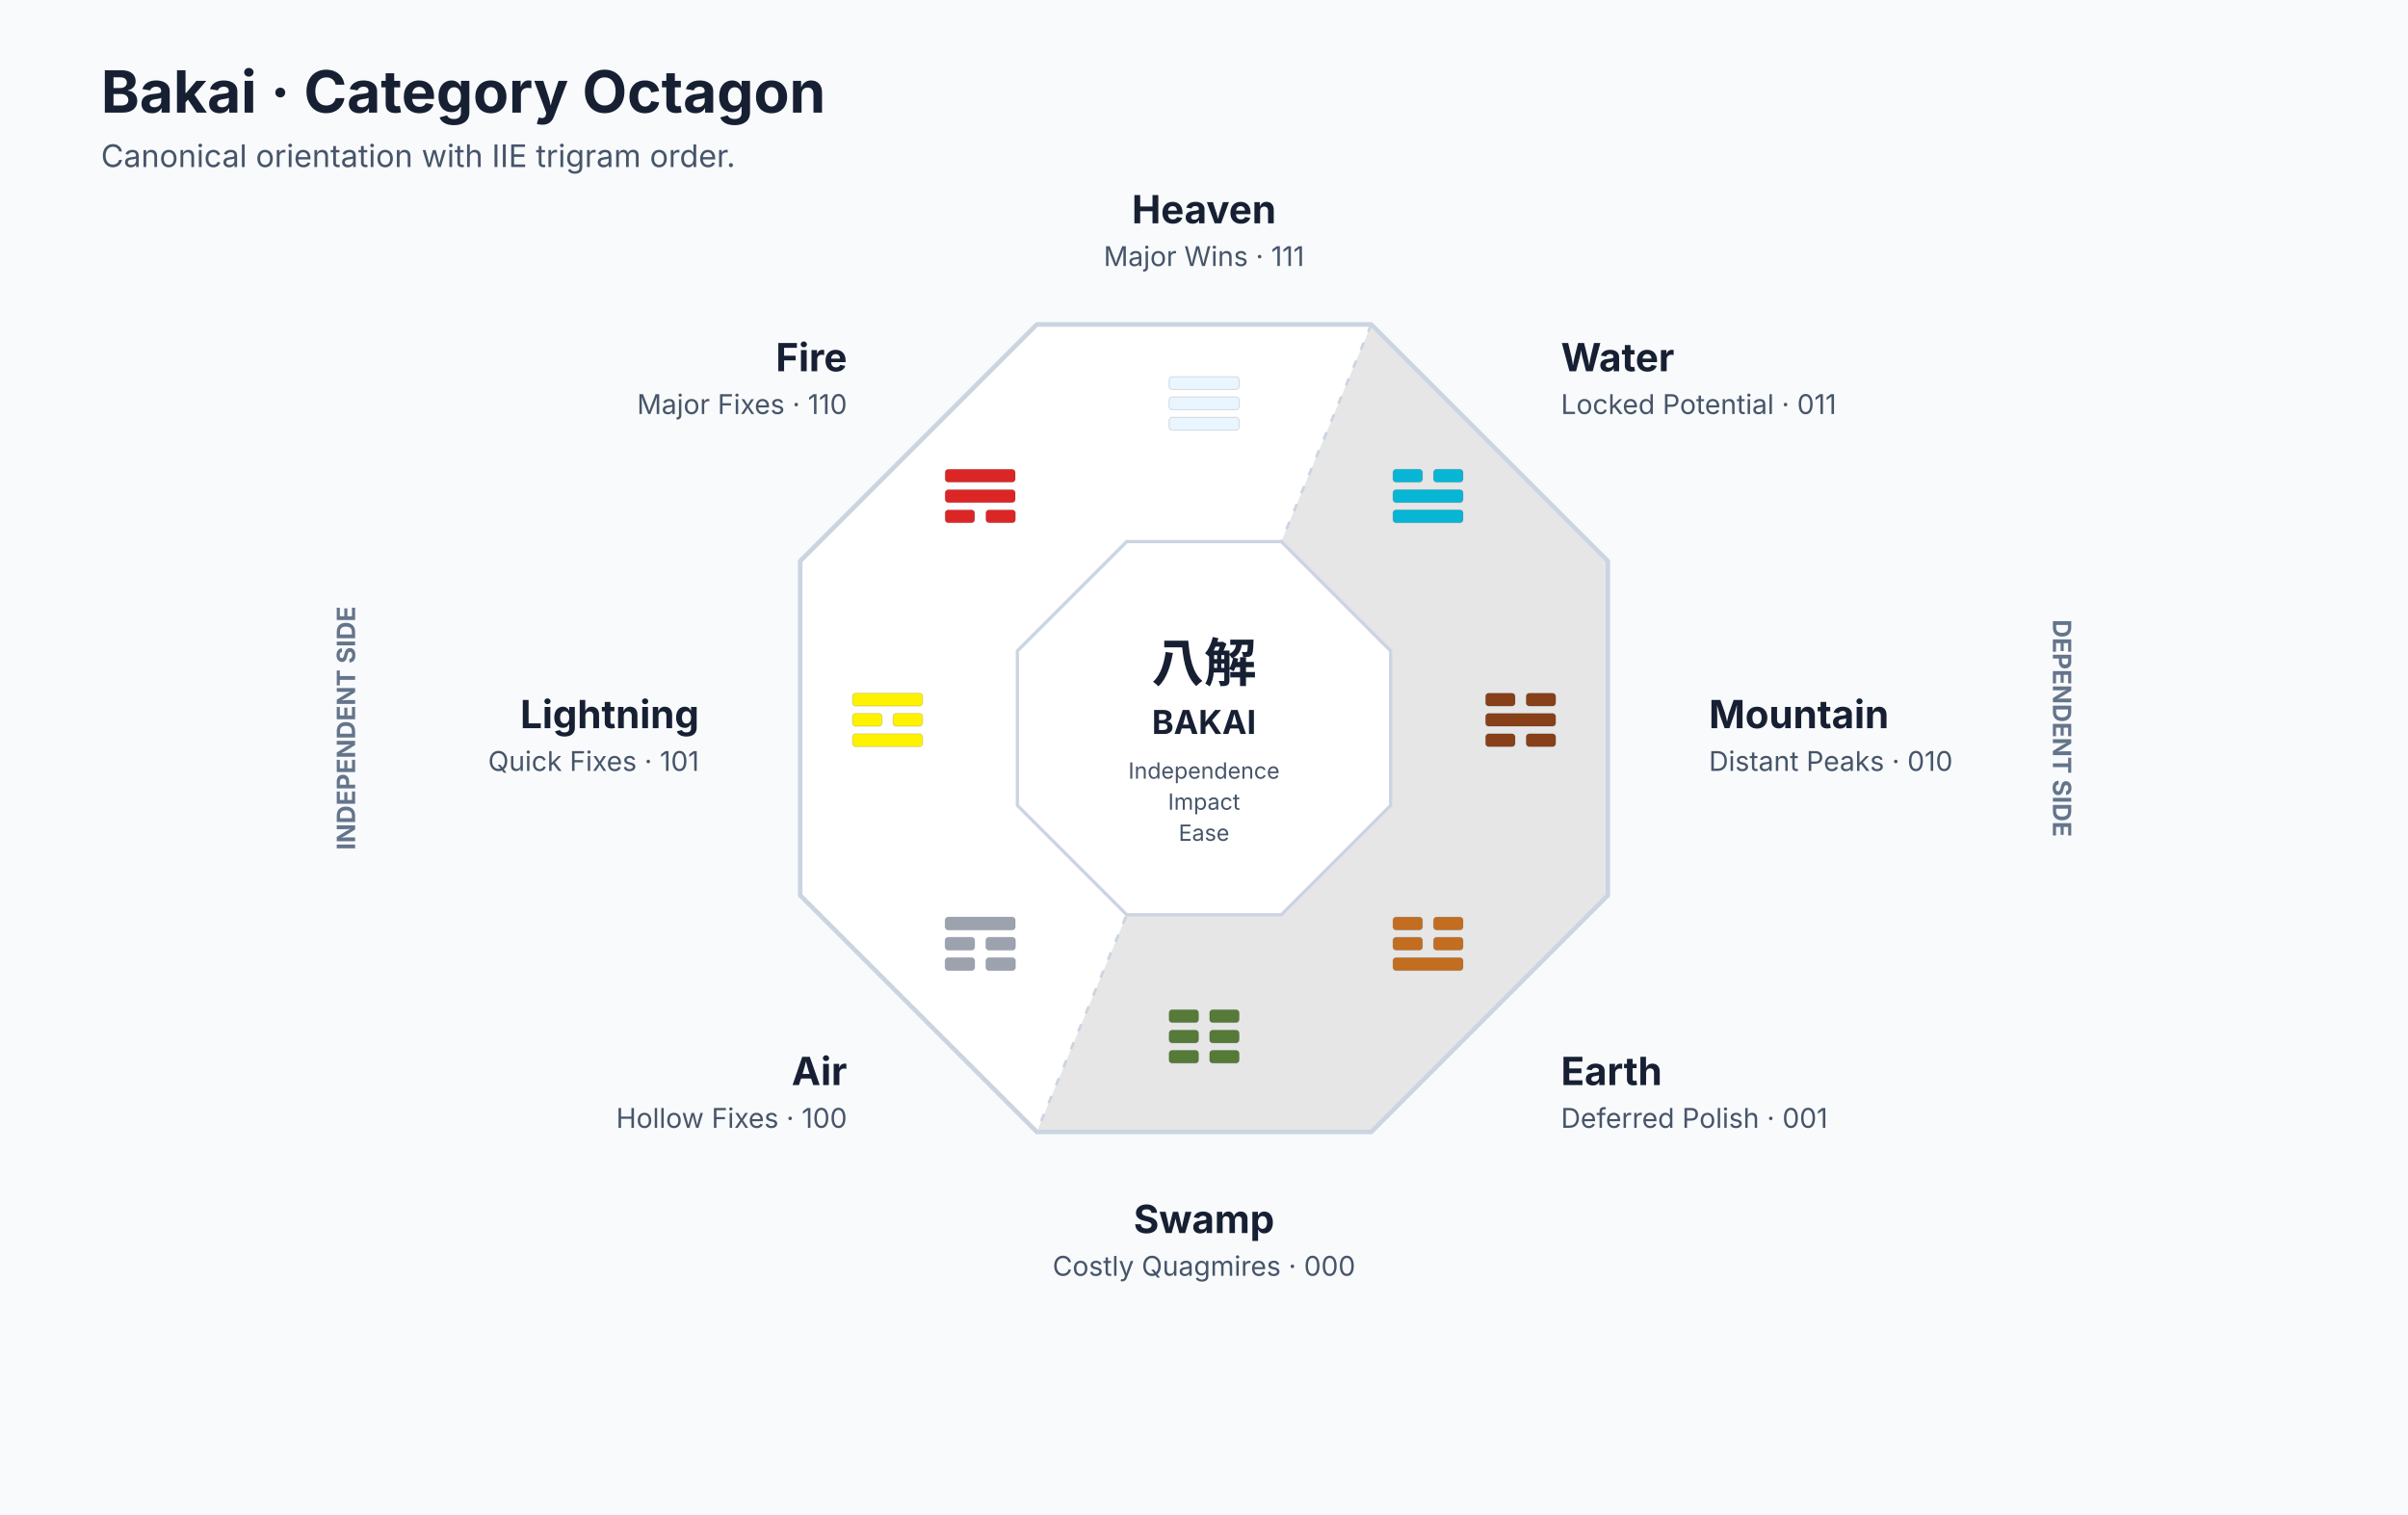
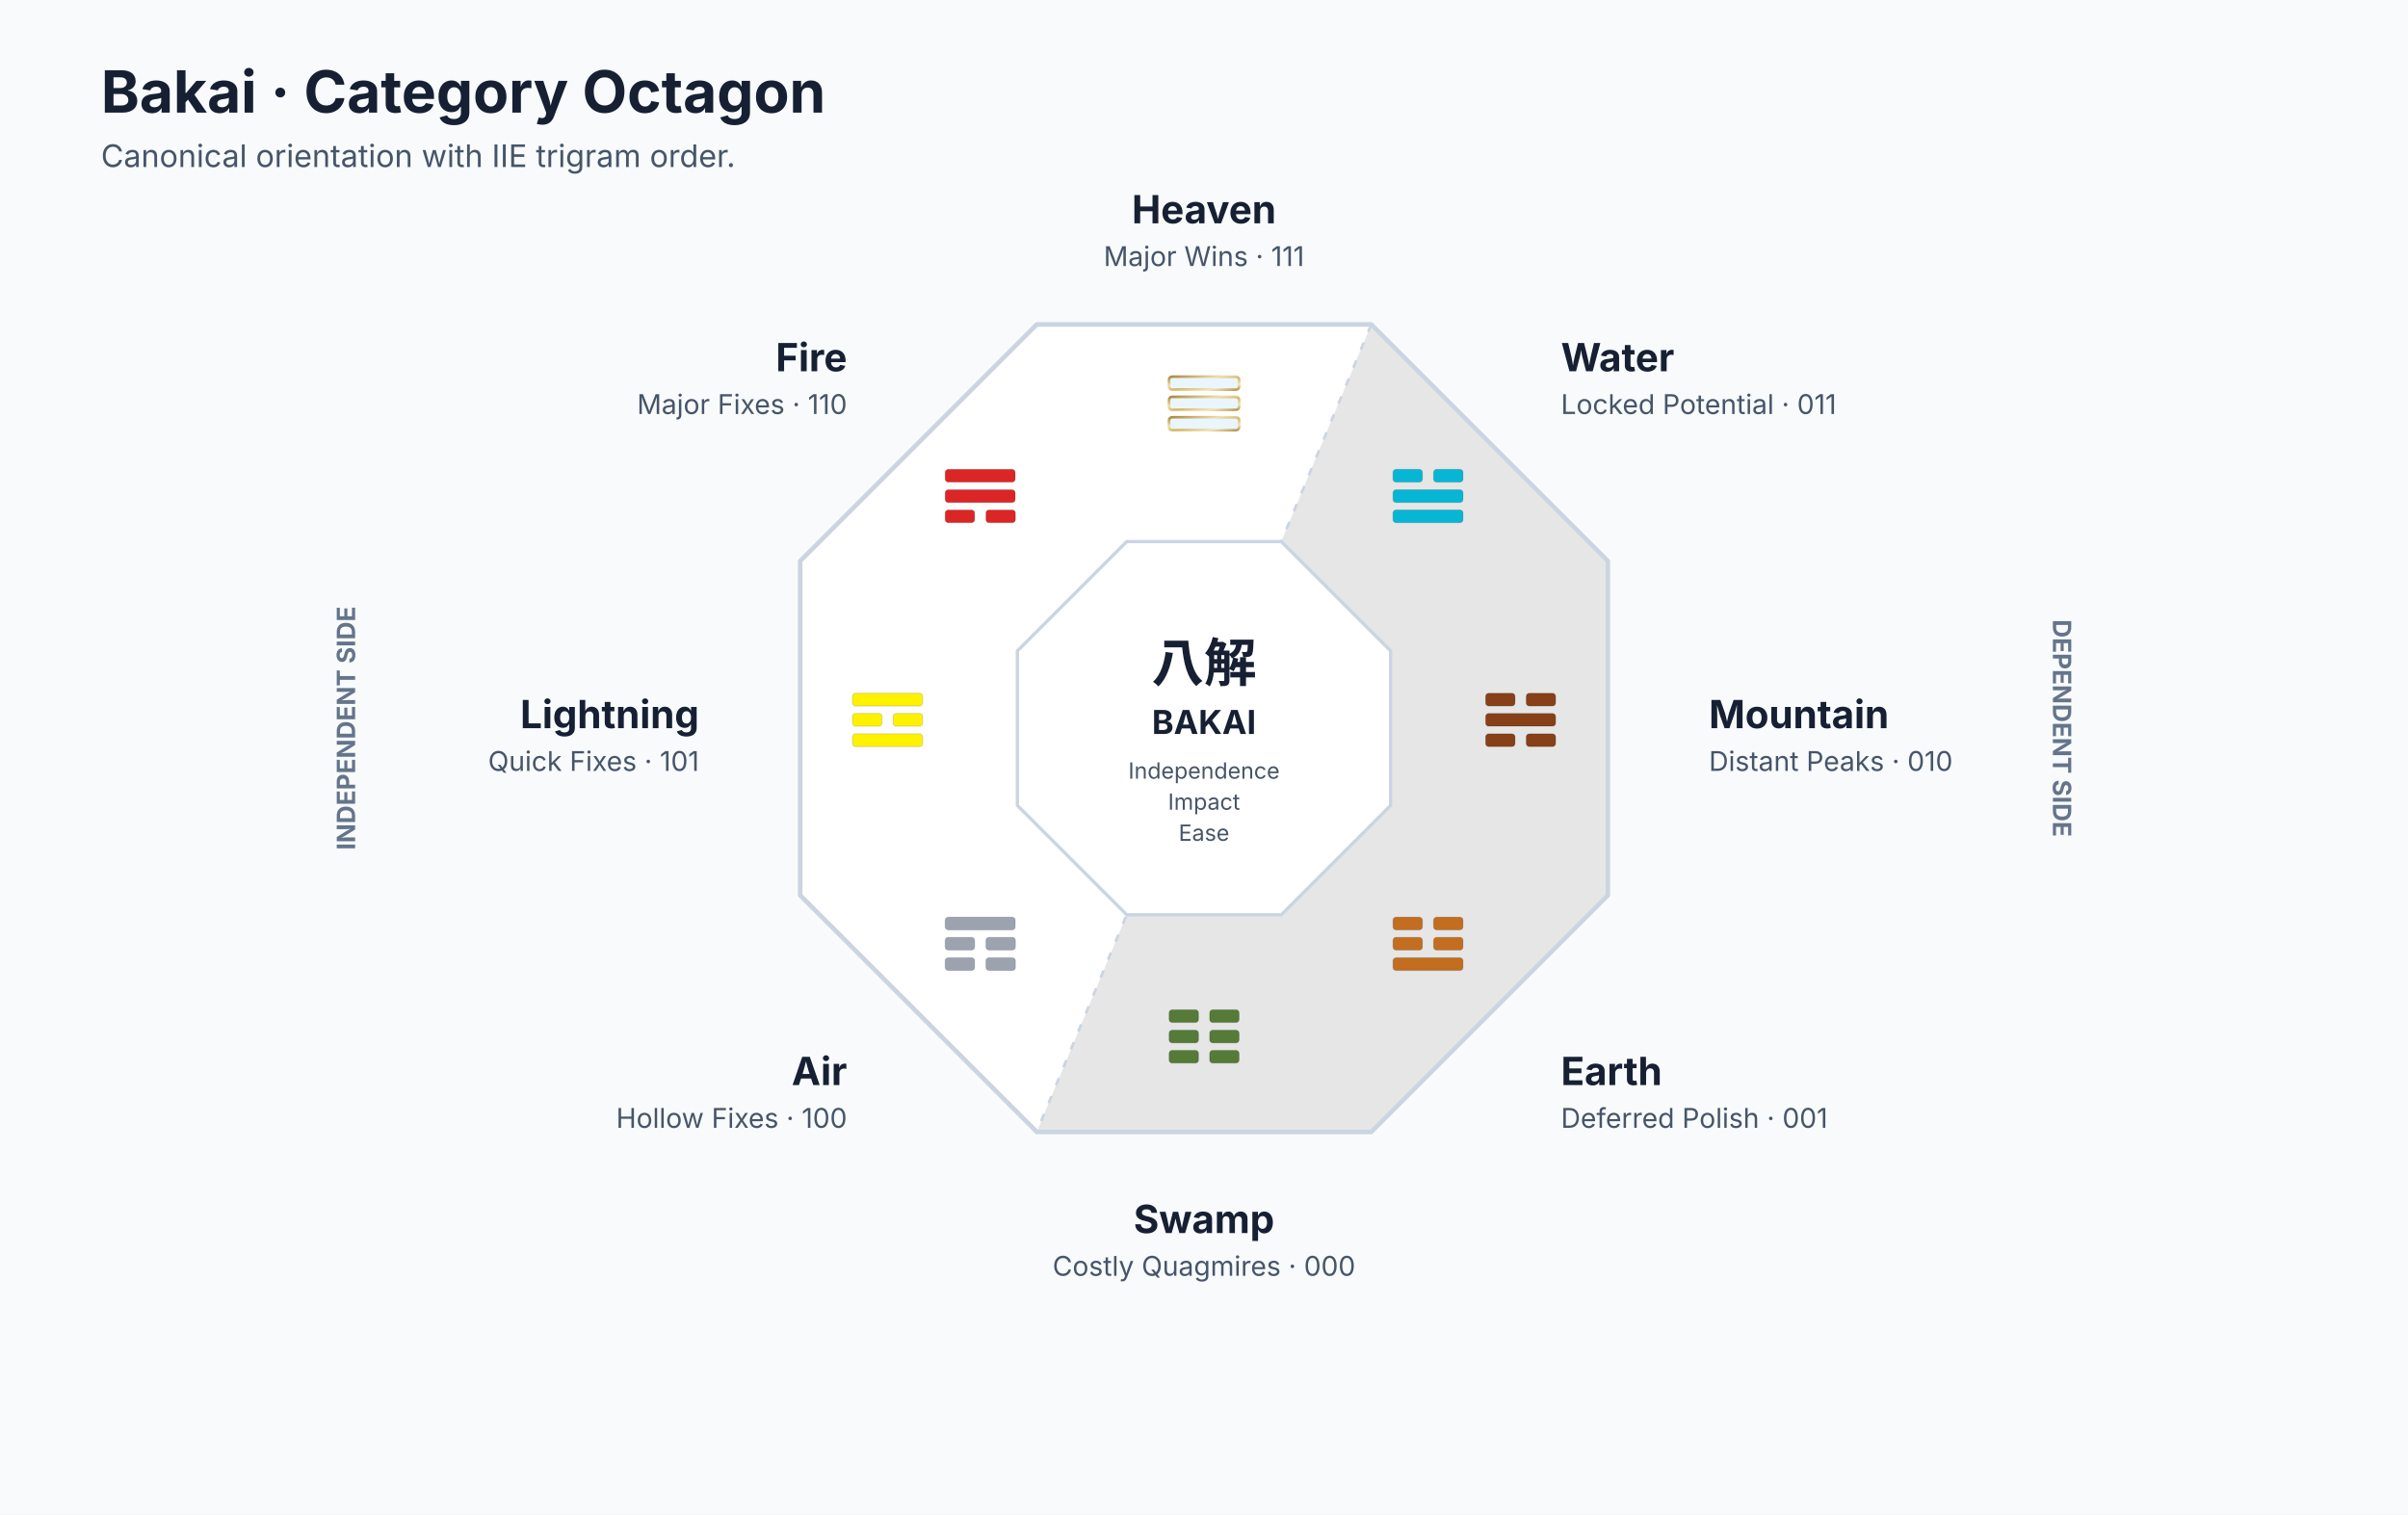
<svg xmlns="http://www.w3.org/2000/svg" width="1240" height="780" viewBox="0 0 1240 780" role="img" aria-label="Bakai octagonal category wheel">
+   <defs>
+     <linearGradient id="heavenGold" x1="0%" y1="0%" x2="100%" y2="100%">
+       <stop offset="0%" stop-color="#AD8A42" />
+       <stop offset="35%" stop-color="#F2DFAB" />
+       <stop offset="55%" stop-color="#D9B76A" />
+       <stop offset="80%" stop-color="#F5E6BC" />
+       <stop offset="100%" stop-color="#B69853" />
+     </linearGradient>
+   </defs>
  <rect width="100%" height="100%" fill="#f8fafc" />
  <g font-family="Inter, Arial, Helvetica, sans-serif">
    <text x="52" y="58" font-size="30" font-weight="700" fill="#172033">Bakai · Category Octagon</text>
    <text x="52" y="86" font-size="16" fill="#475569">Canonical orientation with IIE trigram order.</text>
    <polygon points="533.9,167.1 706.1,167.1 827.9,288.9 827.9,461.1 706.1,582.9 533.9,582.9 412.1,461.1 412.1,288.9" fill="#ffffff" stroke="#cbd5e1" stroke-width="2.2" />
    <polygon points="706.1,167.1 827.9,288.9 827.9,461.1 706.1,582.9 533.9,582.9" fill="#e6e6e6" />
    <polygon points="533.9,167.1 706.1,167.1 827.9,288.9 827.9,461.1 706.1,582.9 533.9,582.9 412.1,461.1 412.1,288.9" fill="none" stroke="#cbd5e1" stroke-width="2.2" />
    <line x1="706.1" y1="167.2" x2="533.9" y2="582.8" stroke="#cbd5e1" stroke-width="1.4" stroke-dasharray="4 6" />
    <polygon points="580.2,278.9 659.8,278.9 716.1,335.2 716.1,414.8 659.8,471.1 580.2,471.1 523.9,414.8 523.9,335.2" fill="#ffffff" stroke="#cbd5e1" stroke-width="1.7" />
    <text x="620" y="351" text-anchor="middle" font-size="27" font-weight="700" fill="#172033">八解</text>
    <text x="620" y="378" text-anchor="middle" font-size="17" font-weight="700" fill="#172033">BAKAI</text>
    <text x="620" y="401" text-anchor="middle" font-size="11.5" fill="#475569">Independence</text>
    <text x="620" y="417" text-anchor="middle" font-size="11.5" fill="#475569">Impact</text>
    <text x="620" y="433" text-anchor="middle" font-size="11.5" fill="#475569">Ease</text>
    <text x="178" y="375" dominant-baseline="middle" transform="rotate(-90 178 375)" text-anchor="middle" font-size="13" font-weight="700" fill="#64748b">INDEPENDENT SIDE</text>
    <text x="1062" y="375" dominant-baseline="middle" transform="rotate(90 1062 375)" text-anchor="middle" font-size="13" font-weight="700" fill="#64748b">DEPENDENT SIDE</text>
-     <rect x="602.0" y="194.0" width="36.1" height="6.6" rx="1.6" fill="#EAF6FF" stroke="rgba(23,32,51,0.15)" stroke-width="0.5" />
-     <rect x="602.0" y="204.4" width="36.1" height="6.6" rx="1.6" fill="#EAF6FF" stroke="rgba(23,32,51,0.15)" stroke-width="0.5" />
-     <rect x="602.0" y="214.9" width="36.1" height="6.6" rx="1.6" fill="#EAF6FF" stroke="rgba(23,32,51,0.15)" stroke-width="0.5" />
+     <rect x="602.0" y="194.0" width="36.1" height="6.6" rx="1.6" fill="#EAF6FF" stroke="url(#heavenGold)" stroke-width="1.4" />
+     <rect x="602.0" y="204.4" width="36.1" height="6.6" rx="1.6" fill="#EAF6FF" stroke="url(#heavenGold)" stroke-width="1.4" />
+     <rect x="602.0" y="214.9" width="36.1" height="6.6" rx="1.6" fill="#EAF6FF" stroke="url(#heavenGold)" stroke-width="1.4" />
    <text x="620.0" y="115.0" text-anchor="middle" font-size="20" font-weight="700" fill="#172033">Heaven</text>
    <text x="620.0" y="137.0" text-anchor="middle" font-size="14" fill="#475569">Major Wins · 111</text>
    <rect x="717.3" y="241.7" width="15.2" height="6.6" rx="1.6" fill="#06B6D4" stroke="rgba(23,32,51,0.15)" stroke-width="0.5" />
    <rect x="738.2" y="241.7" width="15.2" height="6.6" rx="1.6" fill="#06B6D4" stroke="rgba(23,32,51,0.15)" stroke-width="0.5" />
    <rect x="717.3" y="252.2" width="36.1" height="6.6" rx="1.6" fill="#06B6D4" stroke="rgba(23,32,51,0.15)" stroke-width="0.5" />
    <rect x="717.3" y="262.6" width="36.1" height="6.6" rx="1.6" fill="#06B6D4" stroke="rgba(23,32,51,0.15)" stroke-width="0.5" />
    <text x="803.8" y="191.2" text-anchor="start" font-size="20" font-weight="700" fill="#172033">Water</text>
    <text x="803.8" y="213.2" text-anchor="start" font-size="14" fill="#475569">Locked Potential · 011</text>
    <rect x="765.0" y="357.0" width="15.2" height="6.6" rx="1.6" fill="#874018" stroke="rgba(23,32,51,0.15)" stroke-width="0.5" />
    <rect x="785.9" y="357.0" width="15.2" height="6.6" rx="1.6" fill="#874018" stroke="rgba(23,32,51,0.15)" stroke-width="0.5" />
    <rect x="765.0" y="367.4" width="36.1" height="6.6" rx="1.6" fill="#874018" stroke="rgba(23,32,51,0.15)" stroke-width="0.5" />
    <rect x="765.0" y="377.9" width="15.2" height="6.6" rx="1.6" fill="#874018" stroke="rgba(23,32,51,0.15)" stroke-width="0.5" />
    <rect x="785.9" y="377.9" width="15.2" height="6.6" rx="1.6" fill="#874018" stroke="rgba(23,32,51,0.15)" stroke-width="0.5" />
    <text x="880.0" y="375.0" text-anchor="start" font-size="20" font-weight="700" fill="#172033">Mountain</text>
    <text x="880.0" y="397.0" text-anchor="start" font-size="14" fill="#475569">Distant Peaks · 010</text>
    <rect x="717.3" y="472.3" width="15.2" height="6.6" rx="1.6" fill="#C26D1F" stroke="rgba(23,32,51,0.15)" stroke-width="0.5" />
    <rect x="738.2" y="472.3" width="15.2" height="6.6" rx="1.6" fill="#C26D1F" stroke="rgba(23,32,51,0.15)" stroke-width="0.5" />
    <rect x="717.3" y="482.7" width="15.2" height="6.6" rx="1.6" fill="#C26D1F" stroke="rgba(23,32,51,0.15)" stroke-width="0.5" />
    <rect x="738.2" y="482.7" width="15.2" height="6.6" rx="1.6" fill="#C26D1F" stroke="rgba(23,32,51,0.15)" stroke-width="0.5" />
    <rect x="717.3" y="493.2" width="36.1" height="6.6" rx="1.6" fill="#C26D1F" stroke="rgba(23,32,51,0.15)" stroke-width="0.5" />
    <text x="803.8" y="558.8" text-anchor="start" font-size="20" font-weight="700" fill="#172033">Earth</text>
    <text x="803.8" y="580.8" text-anchor="start" font-size="14" fill="#475569">Deferred Polish · 001</text>
    <rect x="602.0" y="520.0" width="15.2" height="6.6" rx="1.6" fill="#567A37" stroke="rgba(23,32,51,0.15)" stroke-width="0.5" />
    <rect x="622.9" y="520.0" width="15.2" height="6.6" rx="1.6" fill="#567A37" stroke="rgba(23,32,51,0.15)" stroke-width="0.5" />
    <rect x="602.0" y="530.5" width="15.2" height="6.6" rx="1.6" fill="#567A37" stroke="rgba(23,32,51,0.15)" stroke-width="0.5" />
    <rect x="622.9" y="530.5" width="15.2" height="6.6" rx="1.6" fill="#567A37" stroke="rgba(23,32,51,0.15)" stroke-width="0.5" />
    <rect x="602.0" y="540.9" width="15.2" height="6.6" rx="1.6" fill="#567A37" stroke="rgba(23,32,51,0.15)" stroke-width="0.5" />
    <rect x="622.9" y="540.9" width="15.2" height="6.6" rx="1.6" fill="#567A37" stroke="rgba(23,32,51,0.15)" stroke-width="0.5" />
    <text x="620.0" y="635.0" text-anchor="middle" font-size="20" font-weight="700" fill="#172033">Swamp</text>
    <text x="620.0" y="657.0" text-anchor="middle" font-size="14" fill="#475569">Costly Quagmires · 000</text>
    <rect x="486.7" y="472.3" width="36.1" height="6.6" rx="1.6" fill="#9CA3AF" stroke="rgba(23,32,51,0.15)" stroke-width="0.5" />
    <rect x="486.7" y="482.7" width="15.2" height="6.6" rx="1.6" fill="#9CA3AF" stroke="rgba(23,32,51,0.15)" stroke-width="0.5" />
    <rect x="507.7" y="482.7" width="15.2" height="6.6" rx="1.6" fill="#9CA3AF" stroke="rgba(23,32,51,0.15)" stroke-width="0.5" />
    <rect x="486.7" y="493.2" width="15.2" height="6.6" rx="1.6" fill="#9CA3AF" stroke="rgba(23,32,51,0.15)" stroke-width="0.5" />
    <rect x="507.7" y="493.2" width="15.2" height="6.6" rx="1.6" fill="#9CA3AF" stroke="rgba(23,32,51,0.15)" stroke-width="0.5" />
    <text x="436.2" y="558.8" text-anchor="end" font-size="20" font-weight="700" fill="#172033">Air</text>
    <text x="436.2" y="580.8" text-anchor="end" font-size="14" fill="#475569">Hollow Fixes · 100</text>
    <rect x="439.0" y="357.0" width="36.1" height="6.6" rx="1.6" fill="#FFF200" stroke="rgba(23,32,51,0.15)" stroke-width="0.5" />
    <rect x="439.0" y="367.4" width="15.2" height="6.6" rx="1.6" fill="#FFF200" stroke="rgba(23,32,51,0.15)" stroke-width="0.5" />
    <rect x="459.9" y="367.4" width="15.2" height="6.6" rx="1.6" fill="#FFF200" stroke="rgba(23,32,51,0.15)" stroke-width="0.5" />
    <rect x="439.0" y="377.9" width="36.1" height="6.6" rx="1.6" fill="#FFF200" stroke="rgba(23,32,51,0.15)" stroke-width="0.5" />
    <text x="360.0" y="375.0" text-anchor="end" font-size="20" font-weight="700" fill="#172033">Lightning</text>
    <text x="360.0" y="397.0" text-anchor="end" font-size="14" fill="#475569">Quick Fixes · 101</text>
    <rect x="486.7" y="241.7" width="36.1" height="6.6" rx="1.6" fill="#DC2626" stroke="rgba(23,32,51,0.15)" stroke-width="0.5" />
    <rect x="486.7" y="252.2" width="36.1" height="6.6" rx="1.6" fill="#DC2626" stroke="rgba(23,32,51,0.15)" stroke-width="0.5" />
    <rect x="486.7" y="262.6" width="15.2" height="6.6" rx="1.6" fill="#DC2626" stroke="rgba(23,32,51,0.15)" stroke-width="0.5" />
    <rect x="507.7" y="262.6" width="15.2" height="6.6" rx="1.6" fill="#DC2626" stroke="rgba(23,32,51,0.15)" stroke-width="0.5" />
    <text x="436.2" y="191.2" text-anchor="end" font-size="20" font-weight="700" fill="#172033">Fire</text>
    <text x="436.2" y="213.2" text-anchor="end" font-size="14" fill="#475569">Major Fixes · 110</text>
  </g>
</svg>
